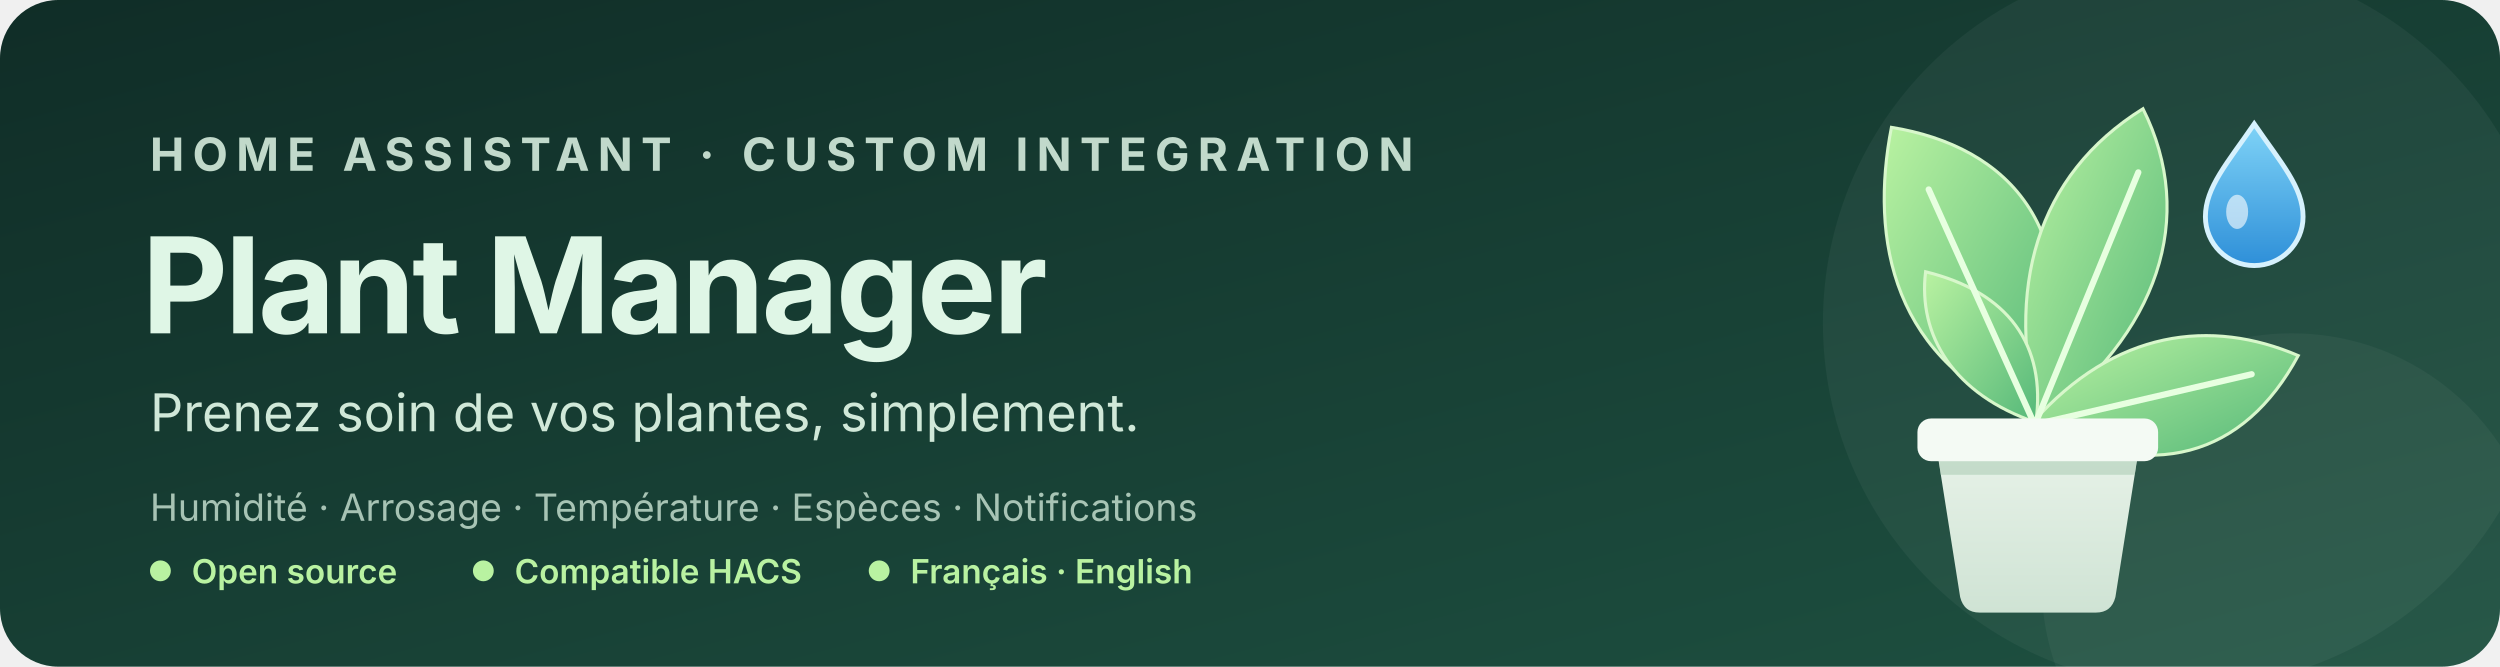
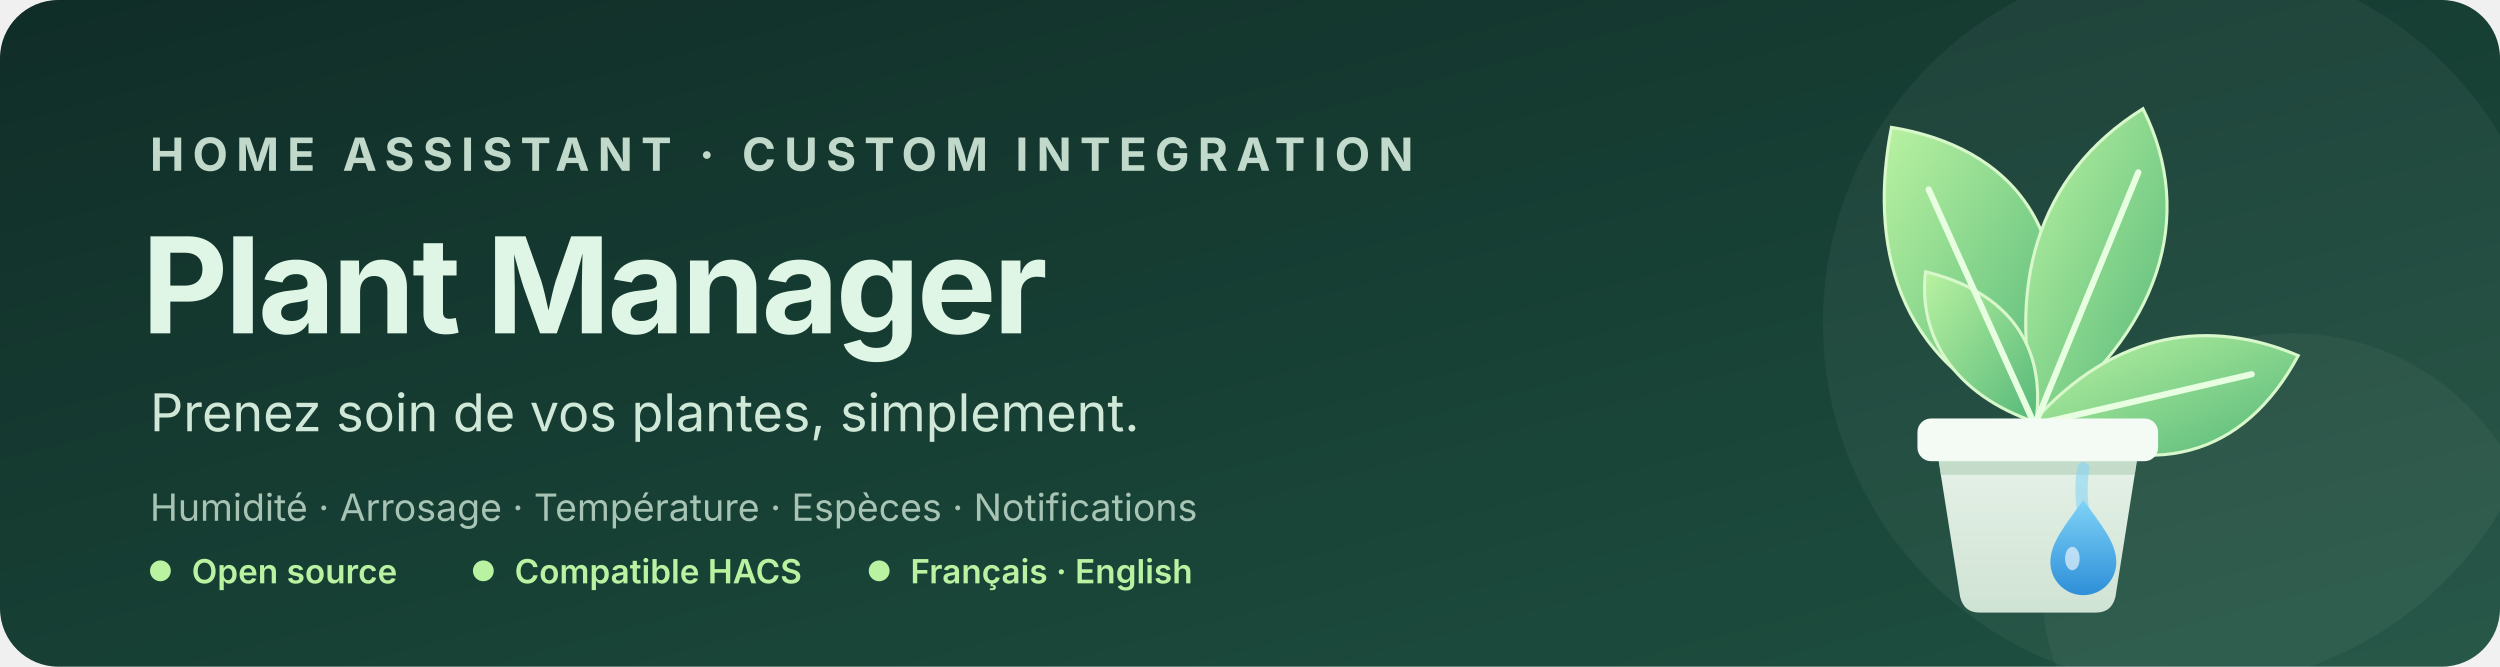
<svg xmlns="http://www.w3.org/2000/svg" width="1200" height="320" viewBox="0 0 1200 320" role="img" aria-labelledby="title desc">
  <defs>
    <linearGradient id="bg" x1="0" y1="0" x2="1" y2="1">
      <stop offset="0" stop-color="#102d27" />
      <stop offset="1" stop-color="#1e5141" />
    </linearGradient>
  </defs>
  <rect width="1200" height="320" rx="28" fill="url(#bg)" />
  <circle cx="1050" cy="155" r="175" fill="#ffffff" opacity=".045" />
  <circle cx="1100" cy="280" r="120" fill="#ffffff" opacity=".04" />
  <svg x="850" y="22" width="300" height="300" viewBox="0 0 256 256">
    <defs>
      <linearGradient id="pm-bg" x1="0" y1="0" x2="1" y2="1">
        <stop offset="0" stop-color="#102d27" />
        <stop offset="1" stop-color="#1e5141" />
      </linearGradient>
      <linearGradient id="pm-pot" x1="0" y1="0" x2="0" y2="1">
        <stop offset="0" stop-color="#e7f2e8" />
        <stop offset="1" stop-color="#cfe3d4" />
      </linearGradient>
      <linearGradient id="pm-drop" x1="0" y1="0" x2="0" y2="1">
        <stop offset="0" stop-color="#7fd3f7" />
        <stop offset="1" stop-color="#2e8fd8" />
      </linearGradient>
      <linearGradient id="pm-leaf" x1="0" y1="0" x2="1" y2="1">
        <stop offset="0" stop-color="#b9f2a1" />
        <stop offset="1" stop-color="#55b879" />
      </linearGradient>
    </defs>
    <g id="pm-plant" transform="translate(20.3 -15.9) scale(.795)" fill="url(#pm-leaf)" stroke="#d8f7cb" stroke-width="2">
      <g transform="translate(111 214) scale(.8) translate(-111 -214)">
        <path d="M112 212C18 176 4 96 18 24c74 12 132 65 94 188Z" />
        <path d="M113 214C91 128 111 55 180 12c35 70 10 145-67 202Z" />
        <path d="M109 214C162 154 224 147 280 171c-35 65-94 83-171 43Z" />
        <path d="M111 214C58 196 35 158 40 117c53 13 78 47 71 97Z" />
        <path d="M110 215L42 64M111 214L177 53M112 215L250 183" fill="none" stroke="#e7ffe0" stroke-width="4" stroke-linecap="round" />
      </g>
      <g stroke="none">
        <path d="M60 228H164L152 304Q150 312 142 312H82Q74 312 72 304Z" fill="url(#pm-pot)" />
        <path d="M61 233H163L162 241H62Z" fill="#a9cbb2" opacity=".55" />
        <rect x="50" y="212" width="124" height="22" rx="7" fill="#f4faf4" />
      </g>
    </g>
-     <g id="pm-drop-mark" transform="translate(198 62)">
-       <path d="M0-30C11-14 20-4 20 8A20 20 0 0 1-20 8C-20-4-11-14 0-30Z" fill="url(#pm-drop)" stroke="#d6f1fd" stroke-width="2" />
-       <ellipse cx="-7" cy="6" rx="4.5" ry="7" fill="#ffffff" opacity=".6" />
+     <g id="pm-drop-mark">
+       <path d="M128 173C127 179 127 185 128 191" fill="none" stroke="#7fd3f7" stroke-width="5" stroke-linecap="round" opacity=".55" />
+       <g transform="translate(128 206)">
+         <path d="M0-20C7.5-9.5 13.5-2.5 13.5 5.5A13.5 13.5 0 0 1-13.5 5.5C-13.5-2.5-7.5-9.5 0-20Z" fill="url(#pm-drop)" />
+         <ellipse cx="-4.5" cy="4" rx="3" ry="4.8" fill="#ffffff" opacity=".6" />
+       </g>
    </g>
  </svg>
  <g fill="#dff6e6" font-family="Inter,Segoe UI,Arial,sans-serif">
    <text x="72" y="82" font-size="22" font-weight="700" letter-spacing="4" opacity=".85">HOME ASSISTANT · CUSTOM INTEGRATION</text>
    <text x="68" y="160" font-size="64" font-weight="750" letter-spacing="-1.5">Plant Manager</text>
    <text x="72" y="207" font-size="25" opacity=".92">Prenez soin de vos plantes, simplement.</text>
    <text x="72" y="250" font-size="18" opacity=".72">Humidité · Arrosage · Température · Espèces · Notifications</text>
  </g>
  <g transform="translate(72 274)" fill="#b9f2a1" font-family="Inter,Segoe UI,Arial,sans-serif" font-size="16" font-weight="600">
    <circle cx="5" cy="0" r="5" />
    <text x="20" y="6">Open source</text>
    <circle cx="160" cy="0" r="5" />
    <text x="175" y="6">Compatible HACS</text>
    <circle cx="350" cy="0" r="5" />
    <text x="365" y="6">Français · English</text>
  </g>
</svg>
